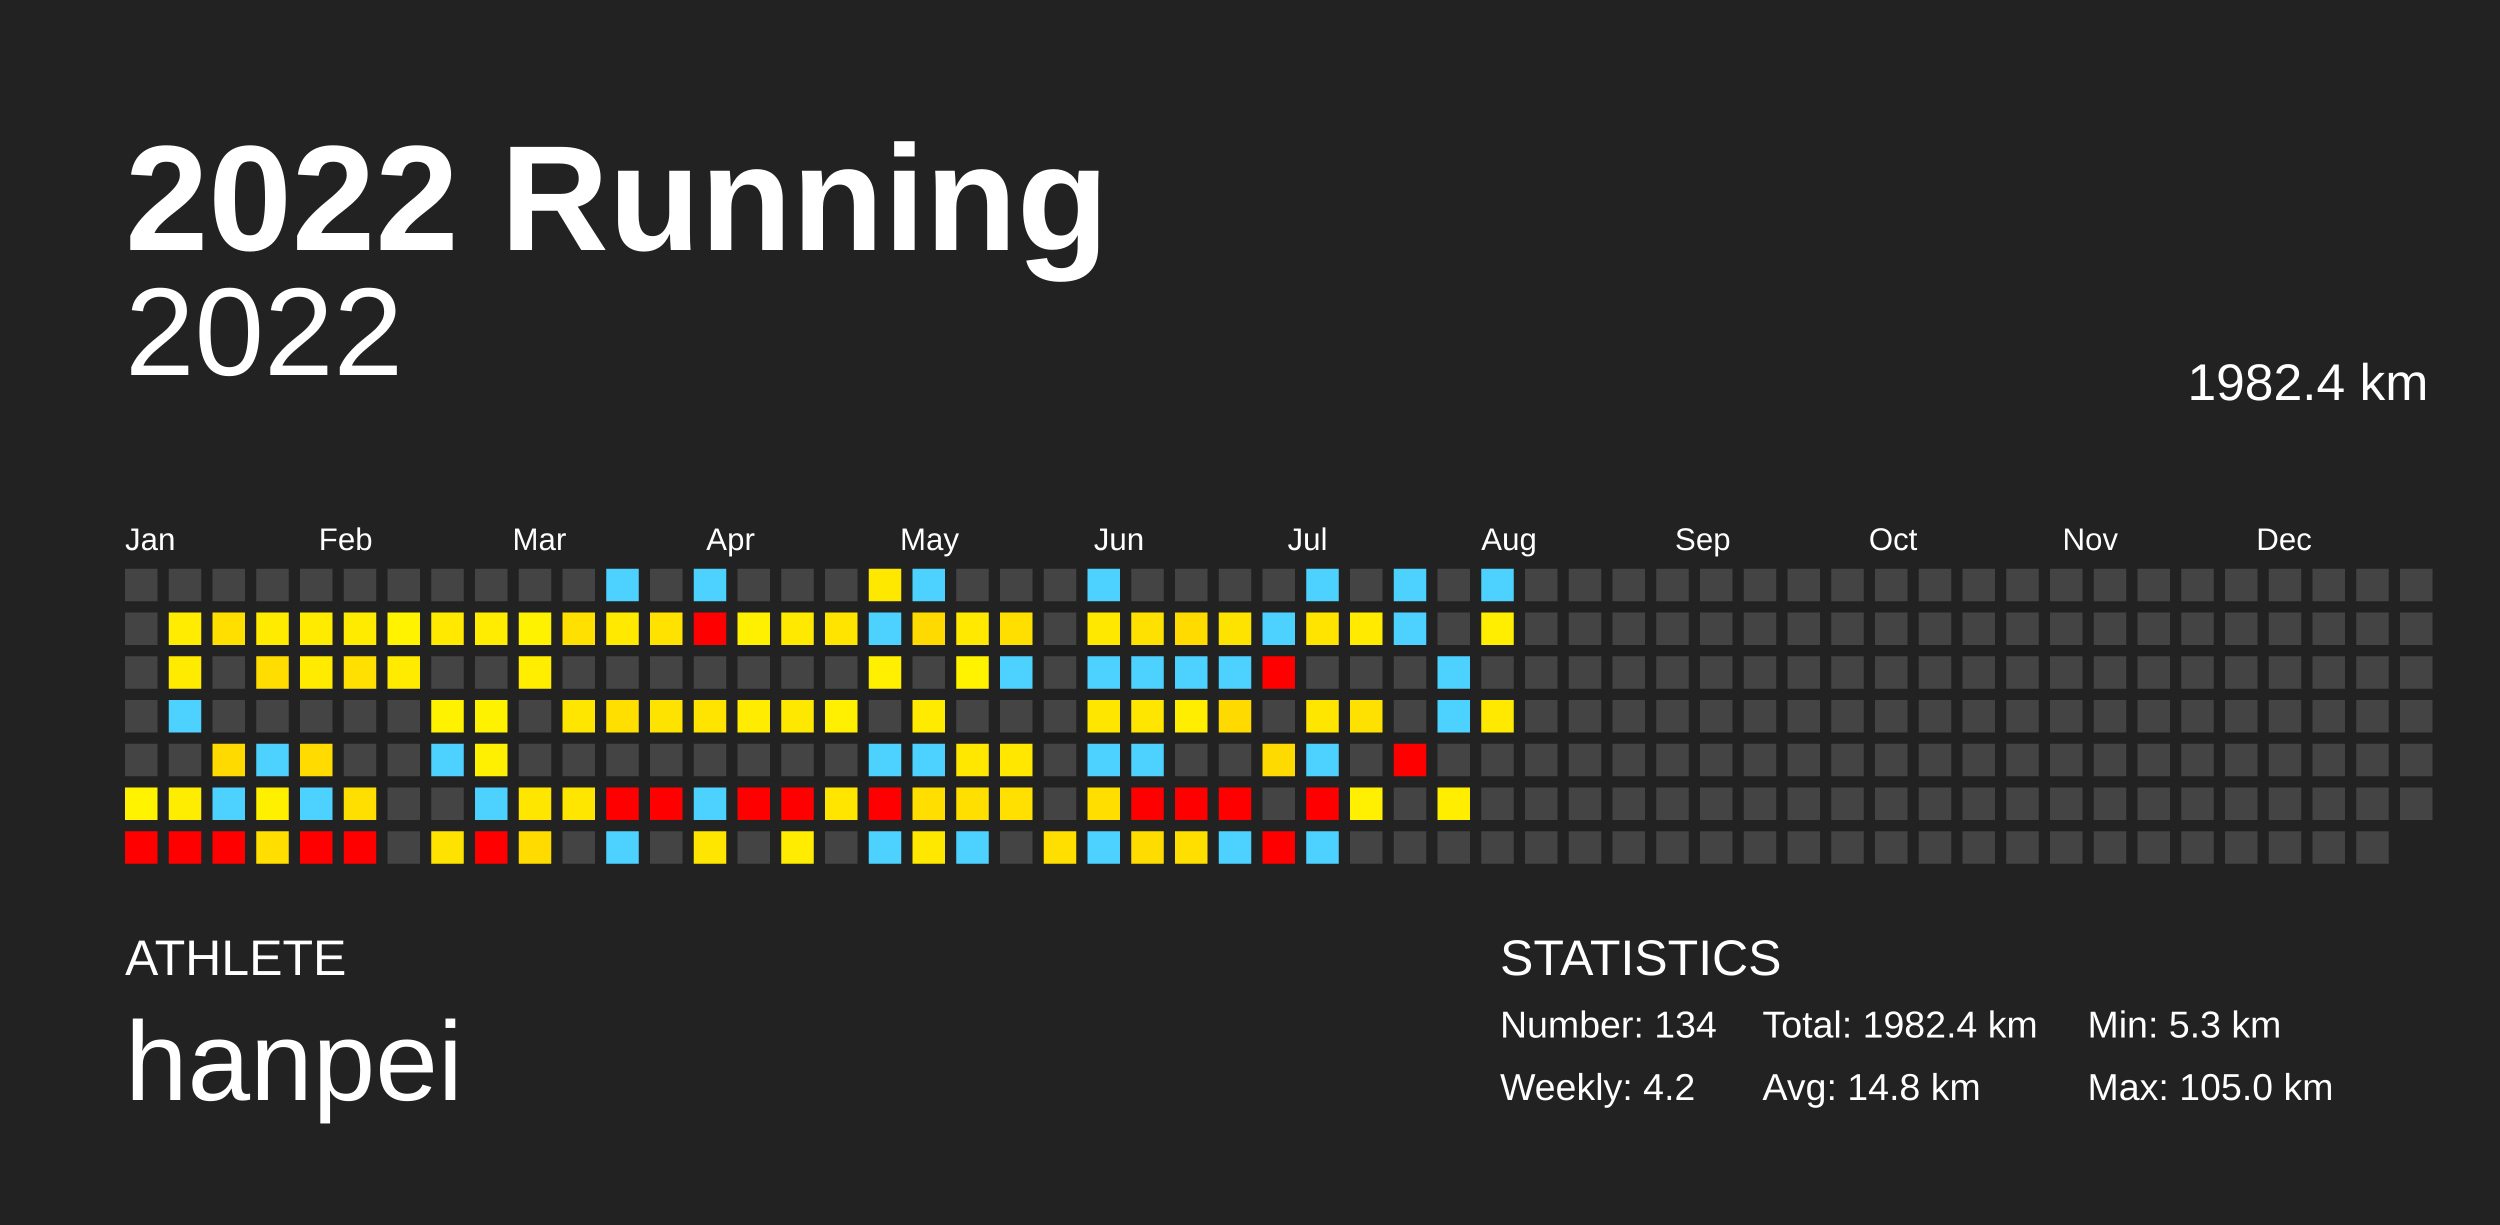
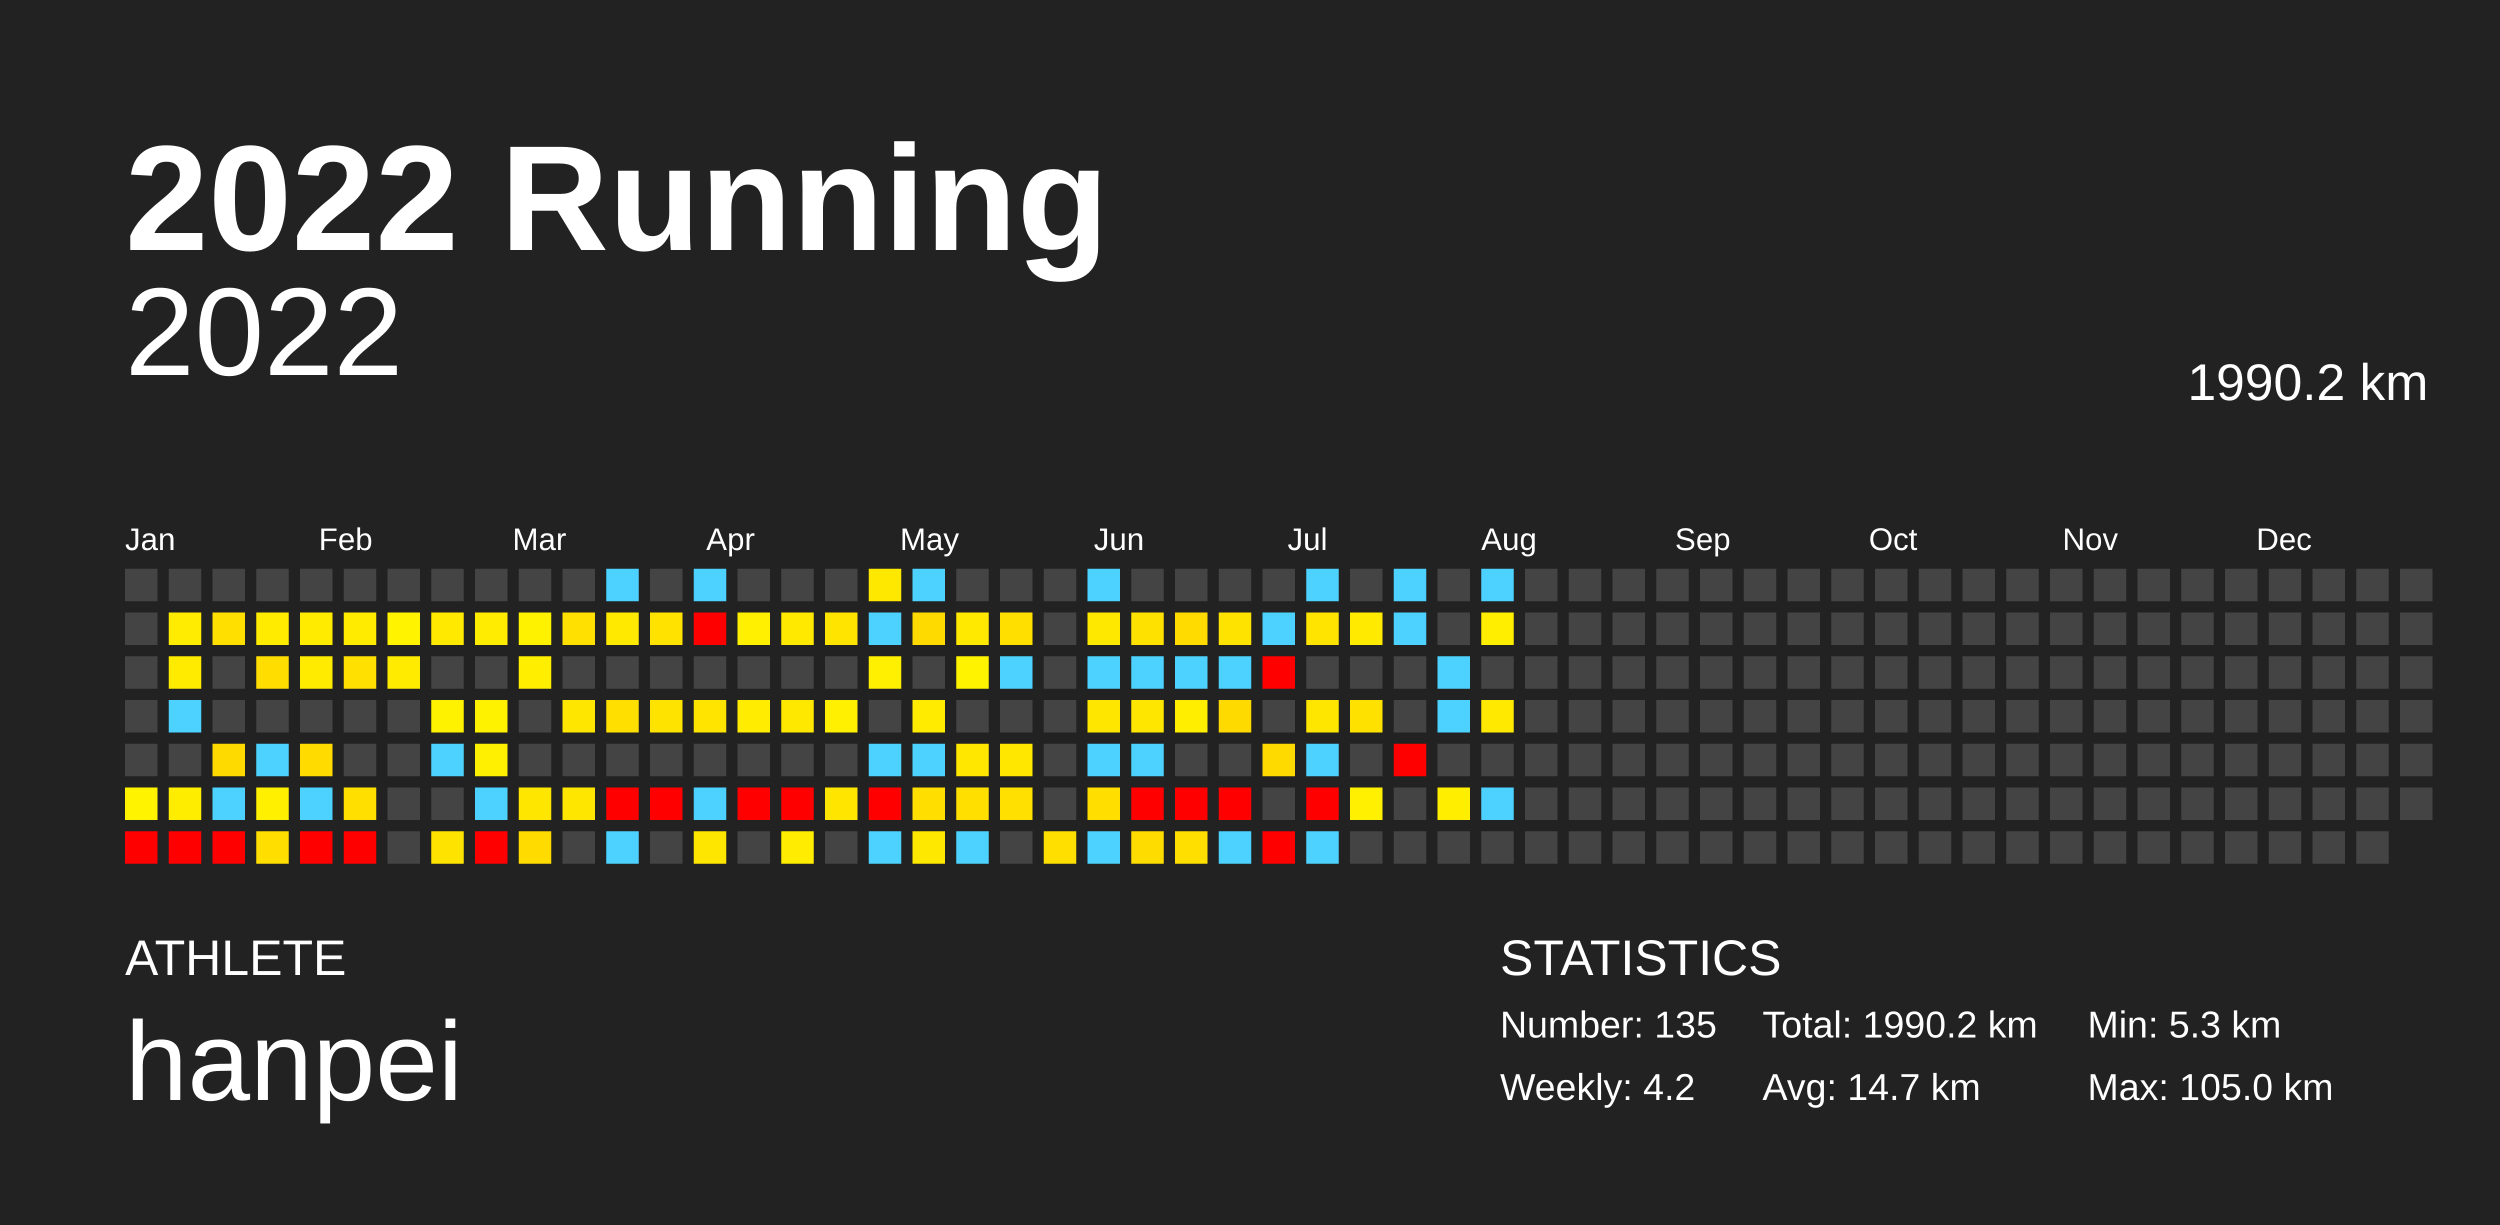
<svg xmlns="http://www.w3.org/2000/svg" baseProfile="full" height="98mm" version="1.1" viewBox="0,0,200,98" width="200mm">
  <defs />
  <rect fill="#222222" height="98" width="200" x="0" y="0" />
  <text fill="#FFFFFF" style="font-size:12px; font-family:Arial; font-weight:bold;" x="10" y="20">2022 Running</text>
  <text fill="#FFFFFF" style="font-size:4px; font-family:Arial" x="10" y="78">ATHLETE</text>
  <text fill="#FFFFFF" style="font-size:9px; font-family:Arial" x="10" y="88">hanpei</text>
  <text fill="#FFFFFF" style="font-size:4px; font-family:Arial" x="120" y="78">STATISTICS</text>
-   <text fill="#FFFFFF" style="font-size:3px; font-family:Arial" x="120" y="83">Number: 134</text>
+   <text fill="#FFFFFF" style="font-size:3px; font-family:Arial" x="120" y="83">Number: 135</text>
  <text fill="#FFFFFF" style="font-size:3px; font-family:Arial" x="120" y="88">Weekly: 4.2</text>
-   <text fill="#FFFFFF" style="font-size:3px; font-family:Arial" x="141" y="83">Total: 1982.4 km</text>
-   <text fill="#FFFFFF" style="font-size:3px; font-family:Arial" x="141" y="88">Avg: 14.8 km</text>
+   <text fill="#FFFFFF" style="font-size:3px; font-family:Arial" x="141" y="83">Total: 1990.2 km</text>
+   <text fill="#FFFFFF" style="font-size:3px; font-family:Arial" x="141" y="88">Avg: 14.7 km</text>
  <text fill="#FFFFFF" style="font-size:3px; font-family:Arial" x="167" y="83">Min: 5.3 km</text>
  <text fill="#FFFFFF" style="font-size:3px; font-family:Arial" x="167" y="88">Max: 105.0 km</text>
  <text alignment-baseline="hanging" fill="#FFFFFF" style="font-size:10.0px; font-family:Arial;" x="10" y="30">2022</text>
-   <text alignment-baseline="hanging" fill="#FFFFFF" style="font-size:4.125px; font-family:Arial;" x="175" y="32">1982.4 km</text>
+   <text alignment-baseline="hanging" fill="#FFFFFF" style="font-size:4.125px; font-family:Arial;" x="175" y="32">1990.2 km</text>
  <text fill="#FFFFFF" style="font-size:2.5px; font-family:Arial" x="10.0" y="44">Jan</text>
  <text fill="#FFFFFF" style="font-size:2.5px; font-family:Arial" x="25.5" y="44">Feb</text>
  <text fill="#FFFFFF" style="font-size:2.5px; font-family:Arial" x="41.0" y="44">Mar</text>
  <text fill="#FFFFFF" style="font-size:2.5px; font-family:Arial" x="56.5" y="44">Apr</text>
  <text fill="#FFFFFF" style="font-size:2.5px; font-family:Arial" x="72.0" y="44">May</text>
  <text fill="#FFFFFF" style="font-size:2.5px; font-family:Arial" x="87.5" y="44">Jun</text>
  <text fill="#FFFFFF" style="font-size:2.5px; font-family:Arial" x="103.0" y="44">Jul</text>
  <text fill="#FFFFFF" style="font-size:2.5px; font-family:Arial" x="118.5" y="44">Aug</text>
  <text fill="#FFFFFF" style="font-size:2.5px; font-family:Arial" x="134.0" y="44">Sep</text>
  <text fill="#FFFFFF" style="font-size:2.5px; font-family:Arial" x="149.5" y="44">Oct</text>
  <text fill="#FFFFFF" style="font-size:2.5px; font-family:Arial" x="165.0" y="44">Nov</text>
  <text fill="#FFFFFF" style="font-size:2.5px; font-family:Arial" x="180.5" y="44">Dec</text>
  <rect fill="#444444" height="2.6" width="2.6" x="10.0" y="45.5" />
  <rect fill="#444444" height="2.6" width="2.6" x="10.0" y="49.0" />
  <rect fill="#444444" height="2.6" width="2.6" x="10.0" y="52.5" />
  <rect fill="#444444" height="2.6" width="2.6" x="10.0" y="56.0" />
  <rect fill="#444444" height="2.6" width="2.6" x="10.0" y="59.5" />
  <rect fill="#fff300" height="2.6" width="2.6" x="10.0" y="63.0" />
  <rect fill="red" height="2.6" width="2.6" x="10.0" y="66.5" />
  <rect fill="#444444" height="2.6" width="2.6" x="13.5" y="45.5" />
  <rect fill="#ffec00" height="2.6" width="2.6" x="13.5" y="49.0" />
  <rect fill="#ffeb00" height="2.6" width="2.6" x="13.5" y="52.5" />
  <rect fill="#4dd2ff" height="2.6" width="2.6" x="13.5" y="56.0" />
  <rect fill="#444444" height="2.6" width="2.6" x="13.5" y="59.5" />
  <rect fill="#ffed00" height="2.6" width="2.6" x="13.5" y="63.0" />
  <rect fill="red" height="2.6" width="2.6" x="13.5" y="66.5" />
  <rect fill="#444444" height="2.6" width="2.6" x="17.0" y="45.5" />
  <rect fill="#ffdf00" height="2.6" width="2.6" x="17.0" y="49.0" />
  <rect fill="#444444" height="2.6" width="2.6" x="17.0" y="52.5" />
  <rect fill="#444444" height="2.6" width="2.6" x="17.0" y="56.0" />
  <rect fill="#ffda00" height="2.6" width="2.6" x="17.0" y="59.5" />
  <rect fill="#4dd2ff" height="2.6" width="2.6" x="17.0" y="63.0" />
  <rect fill="red" height="2.6" width="2.6" x="17.0" y="66.5" />
  <rect fill="#444444" height="2.6" width="2.6" x="20.5" y="45.5" />
  <rect fill="#ffeb00" height="2.6" width="2.6" x="20.5" y="49.0" />
  <rect fill="#ffdd00" height="2.6" width="2.6" x="20.5" y="52.5" />
  <rect fill="#444444" height="2.6" width="2.6" x="20.5" y="56.0" />
  <rect fill="#4dd2ff" height="2.6" width="2.6" x="20.5" y="59.5" />
  <rect fill="#fff000" height="2.6" width="2.6" x="20.5" y="63.0" />
  <rect fill="#ffde00" height="2.6" width="2.6" x="20.5" y="66.5" />
  <rect fill="#444444" height="2.6" width="2.6" x="24.0" y="45.5" />
  <rect fill="#ffeb00" height="2.6" width="2.6" x="24.0" y="49.0" />
  <rect fill="#ffeb00" height="2.6" width="2.6" x="24.0" y="52.5" />
  <rect fill="#444444" height="2.6" width="2.6" x="24.0" y="56.0" />
  <rect fill="#ffdb00" height="2.6" width="2.6" x="24.0" y="59.5" />
  <rect fill="#4dd2ff" height="2.6" width="2.6" x="24.0" y="63.0" />
  <rect fill="red" height="2.6" width="2.6" x="24.0" y="66.5" />
  <rect fill="#444444" height="2.6" width="2.6" x="27.5" y="45.5" />
  <rect fill="#ffeb00" height="2.6" width="2.6" x="27.5" y="49.0" />
  <rect fill="#ffe000" height="2.6" width="2.6" x="27.5" y="52.5" />
  <rect fill="#444444" height="2.6" width="2.6" x="27.5" y="56.0" />
  <rect fill="#444444" height="2.6" width="2.6" x="27.5" y="59.5" />
  <rect fill="#ffdf00" height="2.6" width="2.6" x="27.5" y="63.0" />
  <rect fill="red" height="2.6" width="2.6" x="27.5" y="66.5" />
  <rect fill="#444444" height="2.6" width="2.6" x="31.0" y="45.5" />
  <rect fill="#fff300" height="2.6" width="2.6" x="31.0" y="49.0" />
  <rect fill="#ffeb00" height="2.6" width="2.6" x="31.0" y="52.5" />
  <rect fill="#444444" height="2.6" width="2.6" x="31.0" y="56.0" />
  <rect fill="#444444" height="2.6" width="2.6" x="31.0" y="59.5" />
  <rect fill="#444444" height="2.6" width="2.6" x="31.0" y="63.0" />
  <rect fill="#444444" height="2.6" width="2.6" x="31.0" y="66.5" />
  <rect fill="#444444" height="2.6" width="2.6" x="34.5" y="45.5" />
  <rect fill="#ffe900" height="2.6" width="2.6" x="34.5" y="49.0" />
  <rect fill="#444444" height="2.6" width="2.6" x="34.5" y="52.5" />
  <rect fill="#fff200" height="2.6" width="2.6" x="34.5" y="56.0" />
  <rect fill="#4dd2ff" height="2.6" width="2.6" x="34.5" y="59.5" />
  <rect fill="#444444" height="2.6" width="2.6" x="34.5" y="63.0" />
  <rect fill="#ffe300" height="2.6" width="2.6" x="34.5" y="66.5" />
  <rect fill="#444444" height="2.6" width="2.6" x="38.0" y="45.5" />
  <rect fill="#ffec00" height="2.6" width="2.6" x="38.0" y="49.0" />
  <rect fill="#444444" height="2.6" width="2.6" x="38.0" y="52.5" />
  <rect fill="#fff200" height="2.6" width="2.6" x="38.0" y="56.0" />
  <rect fill="#ffef00" height="2.6" width="2.6" x="38.0" y="59.5" />
  <rect fill="#4dd2ff" height="2.6" width="2.6" x="38.0" y="63.0" />
  <rect fill="red" height="2.6" width="2.6" x="38.0" y="66.5" />
  <rect fill="#444444" height="2.6" width="2.6" x="41.5" y="45.5" />
  <rect fill="#fff200" height="2.6" width="2.6" x="41.5" y="49.0" />
  <rect fill="#ffee00" height="2.6" width="2.6" x="41.5" y="52.5" />
  <rect fill="#444444" height="2.6" width="2.6" x="41.5" y="56.0" />
  <rect fill="#444444" height="2.6" width="2.6" x="41.5" y="59.5" />
  <rect fill="#ffe600" height="2.6" width="2.6" x="41.5" y="63.0" />
  <rect fill="#ffdb00" height="2.6" width="2.6" x="41.5" y="66.5" />
  <rect fill="#444444" height="2.6" width="2.6" x="45.0" y="45.5" />
  <rect fill="#ffe000" height="2.6" width="2.6" x="45.0" y="49.0" />
  <rect fill="#444444" height="2.6" width="2.6" x="45.0" y="52.5" />
  <rect fill="#ffe600" height="2.6" width="2.6" x="45.0" y="56.0" />
  <rect fill="#444444" height="2.6" width="2.6" x="45.0" y="59.5" />
  <rect fill="#ffe600" height="2.6" width="2.6" x="45.0" y="63.0" />
  <rect fill="#444444" height="2.6" width="2.6" x="45.0" y="66.5" />
  <rect fill="#4dd2ff" height="2.6" width="2.6" x="48.5" y="45.5" />
  <rect fill="#ffe900" height="2.6" width="2.6" x="48.5" y="49.0" />
  <rect fill="#444444" height="2.6" width="2.6" x="48.5" y="52.5" />
  <rect fill="#ffdf00" height="2.6" width="2.6" x="48.5" y="56.0" />
  <rect fill="#444444" height="2.6" width="2.6" x="48.5" y="59.5" />
  <rect fill="red" height="2.6" width="2.6" x="48.5" y="63.0" />
  <rect fill="#4dd2ff" height="2.6" width="2.6" x="48.5" y="66.5" />
  <rect fill="#444444" height="2.6" width="2.6" x="52.0" y="45.5" />
  <rect fill="#ffe200" height="2.6" width="2.6" x="52.0" y="49.0" />
  <rect fill="#444444" height="2.6" width="2.6" x="52.0" y="52.5" />
  <rect fill="#ffe300" height="2.6" width="2.6" x="52.0" y="56.0" />
  <rect fill="#444444" height="2.6" width="2.6" x="52.0" y="59.5" />
  <rect fill="red" height="2.6" width="2.6" x="52.0" y="63.0" />
  <rect fill="#444444" height="2.6" width="2.6" x="52.0" y="66.5" />
  <rect fill="#4dd2ff" height="2.6" width="2.6" x="55.5" y="45.5" />
  <rect fill="red" height="2.6" width="2.6" x="55.5" y="49.0" />
  <rect fill="#444444" height="2.6" width="2.6" x="55.5" y="52.5" />
  <rect fill="#ffe400" height="2.6" width="2.6" x="55.5" y="56.0" />
  <rect fill="#444444" height="2.6" width="2.6" x="55.5" y="59.5" />
  <rect fill="#4dd2ff" height="2.6" width="2.6" x="55.5" y="63.0" />
  <rect fill="#ffe600" height="2.6" width="2.6" x="55.5" y="66.5" />
  <rect fill="#444444" height="2.6" width="2.6" x="59.0" y="45.5" />
  <rect fill="#ffef00" height="2.6" width="2.6" x="59.0" y="49.0" />
  <rect fill="#444444" height="2.6" width="2.6" x="59.0" y="52.5" />
  <rect fill="#ffec00" height="2.6" width="2.6" x="59.0" y="56.0" />
  <rect fill="#444444" height="2.6" width="2.6" x="59.0" y="59.5" />
  <rect fill="red" height="2.6" width="2.6" x="59.0" y="63.0" />
  <rect fill="#444444" height="2.6" width="2.6" x="59.0" y="66.5" />
  <rect fill="#444444" height="2.6" width="2.6" x="62.5" y="45.5" />
  <rect fill="#ffe900" height="2.6" width="2.6" x="62.5" y="49.0" />
  <rect fill="#444444" height="2.6" width="2.6" x="62.5" y="52.5" />
  <rect fill="#ffe800" height="2.6" width="2.6" x="62.5" y="56.0" />
  <rect fill="#444444" height="2.6" width="2.6" x="62.5" y="59.5" />
  <rect fill="red" height="2.6" width="2.6" x="62.5" y="63.0" />
  <rect fill="#ffec00" height="2.6" width="2.6" x="62.5" y="66.5" />
  <rect fill="#444444" height="2.6" width="2.6" x="66.0" y="45.5" />
  <rect fill="#ffe400" height="2.6" width="2.6" x="66.0" y="49.0" />
  <rect fill="#444444" height="2.6" width="2.6" x="66.0" y="52.5" />
  <rect fill="#ffef00" height="2.6" width="2.6" x="66.0" y="56.0" />
  <rect fill="#444444" height="2.6" width="2.6" x="66.0" y="59.5" />
  <rect fill="#ffe500" height="2.6" width="2.6" x="66.0" y="63.0" />
  <rect fill="#444444" height="2.6" width="2.6" x="66.0" y="66.5" />
  <rect fill="#ffe800" height="2.6" width="2.6" x="69.5" y="45.5" />
  <rect fill="#4dd2ff" height="2.6" width="2.6" x="69.5" y="49.0" />
  <rect fill="#ffef00" height="2.6" width="2.6" x="69.5" y="52.5" />
  <rect fill="#444444" height="2.6" width="2.6" x="69.5" y="56.0" />
  <rect fill="#4dd2ff" height="2.6" width="2.6" x="69.5" y="59.5" />
  <rect fill="red" height="2.6" width="2.6" x="69.5" y="63.0" />
  <rect fill="#4dd2ff" height="2.6" width="2.6" x="69.5" y="66.5" />
  <rect fill="#4dd2ff" height="2.6" width="2.6" x="73.0" y="45.5" />
  <rect fill="#ffda00" height="2.6" width="2.6" x="73.0" y="49.0" />
  <rect fill="#444444" height="2.6" width="2.6" x="73.0" y="52.5" />
  <rect fill="#ffeb00" height="2.6" width="2.6" x="73.0" y="56.0" />
  <rect fill="#4dd2ff" height="2.6" width="2.6" x="73.0" y="59.5" />
  <rect fill="#ffde00" height="2.6" width="2.6" x="73.0" y="63.0" />
  <rect fill="#ffe800" height="2.6" width="2.6" x="73.0" y="66.5" />
  <rect fill="#444444" height="2.6" width="2.6" x="76.5" y="45.5" />
  <rect fill="#ffe900" height="2.6" width="2.6" x="76.5" y="49.0" />
  <rect fill="#fff300" height="2.6" width="2.6" x="76.5" y="52.5" />
  <rect fill="#444444" height="2.6" width="2.6" x="76.5" y="56.0" />
  <rect fill="#ffe700" height="2.6" width="2.6" x="76.5" y="59.5" />
  <rect fill="#ffdf00" height="2.6" width="2.6" x="76.5" y="63.0" />
  <rect fill="#4dd2ff" height="2.6" width="2.6" x="76.5" y="66.5" />
  <rect fill="#444444" height="2.6" width="2.6" x="80.0" y="45.5" />
  <rect fill="#ffdf00" height="2.6" width="2.6" x="80.0" y="49.0" />
  <rect fill="#4dd2ff" height="2.6" width="2.6" x="80.0" y="52.5" />
  <rect fill="#444444" height="2.6" width="2.6" x="80.0" y="56.0" />
  <rect fill="#ffe700" height="2.6" width="2.6" x="80.0" y="59.5" />
  <rect fill="#ffe000" height="2.6" width="2.6" x="80.0" y="63.0" />
  <rect fill="#444444" height="2.6" width="2.6" x="80.0" y="66.5" />
  <rect fill="#444444" height="2.6" width="2.6" x="83.5" y="45.5" />
  <rect fill="#444444" height="2.6" width="2.6" x="83.5" y="49.0" />
  <rect fill="#444444" height="2.6" width="2.6" x="83.5" y="52.5" />
  <rect fill="#444444" height="2.6" width="2.6" x="83.5" y="56.0" />
  <rect fill="#444444" height="2.6" width="2.6" x="83.5" y="59.5" />
  <rect fill="#444444" height="2.6" width="2.6" x="83.5" y="63.0" />
  <rect fill="#ffdf00" height="2.6" width="2.6" x="83.5" y="66.5" />
  <rect fill="#4dd2ff" height="2.6" width="2.6" x="87.0" y="45.5" />
  <rect fill="#ffe800" height="2.6" width="2.6" x="87.0" y="49.0" />
  <rect fill="#4dd2ff" height="2.6" width="2.6" x="87.0" y="52.5" />
  <rect fill="#ffe600" height="2.6" width="2.6" x="87.0" y="56.0" />
  <rect fill="#4dd2ff" height="2.6" width="2.6" x="87.0" y="59.5" />
  <rect fill="#ffde00" height="2.6" width="2.6" x="87.0" y="63.0" />
  <rect fill="#4dd2ff" height="2.6" width="2.6" x="87.0" y="66.5" />
  <rect fill="#444444" height="2.6" width="2.6" x="90.5" y="45.5" />
  <rect fill="#ffe100" height="2.6" width="2.6" x="90.5" y="49.0" />
  <rect fill="#4dd2ff" height="2.6" width="2.6" x="90.5" y="52.5" />
  <rect fill="#ffe600" height="2.6" width="2.6" x="90.5" y="56.0" />
  <rect fill="#4dd2ff" height="2.6" width="2.6" x="90.5" y="59.5" />
  <rect fill="red" height="2.6" width="2.6" x="90.5" y="63.0" />
  <rect fill="#ffdc00" height="2.6" width="2.6" x="90.5" y="66.5" />
  <rect fill="#444444" height="2.6" width="2.6" x="94.0" y="45.5" />
  <rect fill="#ffdb00" height="2.6" width="2.6" x="94.0" y="49.0" />
  <rect fill="#4dd2ff" height="2.6" width="2.6" x="94.0" y="52.5" />
  <rect fill="#ffee00" height="2.6" width="2.6" x="94.0" y="56.0" />
  <rect fill="#444444" height="2.6" width="2.6" x="94.0" y="59.5" />
  <rect fill="red" height="2.6" width="2.6" x="94.0" y="63.0" />
  <rect fill="#ffdf00" height="2.6" width="2.6" x="94.0" y="66.5" />
  <rect fill="#444444" height="2.6" width="2.6" x="97.5" y="45.5" />
  <rect fill="#ffe300" height="2.6" width="2.6" x="97.5" y="49.0" />
  <rect fill="#4dd2ff" height="2.6" width="2.6" x="97.5" y="52.5" />
  <rect fill="#ffda00" height="2.6" width="2.6" x="97.5" y="56.0" />
  <rect fill="#444444" height="2.6" width="2.6" x="97.5" y="59.5" />
  <rect fill="red" height="2.6" width="2.6" x="97.5" y="63.0" />
  <rect fill="#4dd2ff" height="2.6" width="2.6" x="97.5" y="66.5" />
  <rect fill="#444444" height="2.6" width="2.6" x="101.0" y="45.5" />
  <rect fill="#4dd2ff" height="2.6" width="2.6" x="101.0" y="49.0" />
  <rect fill="red" height="2.6" width="2.6" x="101.0" y="52.5" />
  <rect fill="#444444" height="2.6" width="2.6" x="101.0" y="56.0" />
  <rect fill="#ffda00" height="2.6" width="2.6" x="101.0" y="59.5" />
  <rect fill="#444444" height="2.6" width="2.6" x="101.0" y="63.0" />
  <rect fill="red" height="2.6" width="2.6" x="101.0" y="66.5" />
  <rect fill="#4dd2ff" height="2.6" width="2.6" x="104.5" y="45.5" />
  <rect fill="#ffe400" height="2.6" width="2.6" x="104.5" y="49.0" />
  <rect fill="#444444" height="2.6" width="2.6" x="104.5" y="52.5" />
  <rect fill="#ffe600" height="2.6" width="2.6" x="104.5" y="56.0" />
  <rect fill="#4dd2ff" height="2.6" width="2.6" x="104.5" y="59.5" />
  <rect fill="red" height="2.6" width="2.6" x="104.5" y="63.0" />
  <rect fill="#4dd2ff" height="2.6" width="2.6" x="104.5" y="66.5" />
  <rect fill="#444444" height="2.6" width="2.6" x="108.0" y="45.5" />
  <rect fill="#ffea00" height="2.6" width="2.6" x="108.0" y="49.0" />
  <rect fill="#444444" height="2.6" width="2.6" x="108.0" y="52.5" />
  <rect fill="#ffe100" height="2.6" width="2.6" x="108.0" y="56.0" />
  <rect fill="#444444" height="2.6" width="2.6" x="108.0" y="59.5" />
  <rect fill="#ffef00" height="2.6" width="2.6" x="108.0" y="63.0" />
  <rect fill="#444444" height="2.6" width="2.6" x="108.0" y="66.5" />
  <rect fill="#4dd2ff" height="2.6" width="2.6" x="111.5" y="45.5" />
  <rect fill="#4dd2ff" height="2.6" width="2.6" x="111.5" y="49.0" />
  <rect fill="#444444" height="2.6" width="2.6" x="111.5" y="52.5" />
  <rect fill="#444444" height="2.6" width="2.6" x="111.5" y="56.0" />
  <rect fill="red" height="2.6" width="2.6" x="111.5" y="59.5" />
  <rect fill="#444444" height="2.6" width="2.6" x="111.5" y="63.0" />
  <rect fill="#444444" height="2.6" width="2.6" x="111.5" y="66.5" />
  <rect fill="#444444" height="2.6" width="2.6" x="115.0" y="45.5" />
  <rect fill="#444444" height="2.6" width="2.6" x="115.0" y="49.0" />
  <rect fill="#4dd2ff" height="2.6" width="2.6" x="115.0" y="52.5" />
  <rect fill="#4dd2ff" height="2.6" width="2.6" x="115.0" y="56.0" />
  <rect fill="#444444" height="2.6" width="2.6" x="115.0" y="59.5" />
  <rect fill="#ffee00" height="2.6" width="2.6" x="115.0" y="63.0" />
  <rect fill="#444444" height="2.6" width="2.6" x="115.0" y="66.5" />
  <rect fill="#4dd2ff" height="2.6" width="2.6" x="118.5" y="45.5" />
  <rect fill="#ffee00" height="2.6" width="2.6" x="118.5" y="49.0" />
  <rect fill="#444444" height="2.6" width="2.6" x="118.5" y="52.5" />
  <rect fill="#ffe900" height="2.6" width="2.6" x="118.5" y="56.0" />
  <rect fill="#444444" height="2.6" width="2.6" x="118.5" y="59.5" />
-   <rect fill="#444444" height="2.6" width="2.6" x="118.5" y="63.0" />
+   <rect fill="#4dd2ff" height="2.6" width="2.6" x="118.5" y="63.0" />
  <rect fill="#444444" height="2.6" width="2.6" x="118.5" y="66.5" />
  <rect fill="#444444" height="2.6" width="2.6" x="122.0" y="45.5" />
  <rect fill="#444444" height="2.6" width="2.6" x="122.0" y="49.0" />
  <rect fill="#444444" height="2.6" width="2.6" x="122.0" y="52.5" />
  <rect fill="#444444" height="2.6" width="2.6" x="122.0" y="56.0" />
  <rect fill="#444444" height="2.6" width="2.6" x="122.0" y="59.5" />
  <rect fill="#444444" height="2.6" width="2.6" x="122.0" y="63.0" />
  <rect fill="#444444" height="2.6" width="2.6" x="122.0" y="66.5" />
  <rect fill="#444444" height="2.6" width="2.6" x="125.5" y="45.5" />
  <rect fill="#444444" height="2.6" width="2.6" x="125.5" y="49.0" />
  <rect fill="#444444" height="2.6" width="2.6" x="125.5" y="52.5" />
  <rect fill="#444444" height="2.6" width="2.6" x="125.5" y="56.0" />
  <rect fill="#444444" height="2.6" width="2.6" x="125.5" y="59.5" />
  <rect fill="#444444" height="2.6" width="2.6" x="125.5" y="63.0" />
  <rect fill="#444444" height="2.6" width="2.6" x="125.5" y="66.5" />
  <rect fill="#444444" height="2.6" width="2.6" x="129.0" y="45.5" />
  <rect fill="#444444" height="2.6" width="2.6" x="129.0" y="49.0" />
  <rect fill="#444444" height="2.6" width="2.6" x="129.0" y="52.5" />
  <rect fill="#444444" height="2.6" width="2.6" x="129.0" y="56.0" />
  <rect fill="#444444" height="2.6" width="2.6" x="129.0" y="59.5" />
  <rect fill="#444444" height="2.6" width="2.6" x="129.0" y="63.0" />
  <rect fill="#444444" height="2.6" width="2.6" x="129.0" y="66.5" />
  <rect fill="#444444" height="2.6" width="2.6" x="132.5" y="45.5" />
  <rect fill="#444444" height="2.6" width="2.6" x="132.5" y="49.0" />
  <rect fill="#444444" height="2.6" width="2.6" x="132.5" y="52.5" />
  <rect fill="#444444" height="2.6" width="2.6" x="132.5" y="56.0" />
  <rect fill="#444444" height="2.6" width="2.6" x="132.5" y="59.5" />
  <rect fill="#444444" height="2.6" width="2.6" x="132.5" y="63.0" />
  <rect fill="#444444" height="2.6" width="2.6" x="132.5" y="66.5" />
  <rect fill="#444444" height="2.6" width="2.6" x="136.0" y="45.5" />
  <rect fill="#444444" height="2.6" width="2.6" x="136.0" y="49.0" />
  <rect fill="#444444" height="2.6" width="2.6" x="136.0" y="52.5" />
  <rect fill="#444444" height="2.6" width="2.6" x="136.0" y="56.0" />
  <rect fill="#444444" height="2.6" width="2.6" x="136.0" y="59.5" />
  <rect fill="#444444" height="2.6" width="2.6" x="136.0" y="63.0" />
  <rect fill="#444444" height="2.6" width="2.6" x="136.0" y="66.5" />
  <rect fill="#444444" height="2.6" width="2.6" x="139.5" y="45.5" />
  <rect fill="#444444" height="2.6" width="2.6" x="139.5" y="49.0" />
  <rect fill="#444444" height="2.6" width="2.6" x="139.5" y="52.5" />
  <rect fill="#444444" height="2.6" width="2.6" x="139.5" y="56.0" />
  <rect fill="#444444" height="2.6" width="2.6" x="139.5" y="59.5" />
  <rect fill="#444444" height="2.6" width="2.6" x="139.5" y="63.0" />
  <rect fill="#444444" height="2.6" width="2.6" x="139.5" y="66.5" />
  <rect fill="#444444" height="2.6" width="2.6" x="143.0" y="45.5" />
  <rect fill="#444444" height="2.6" width="2.6" x="143.0" y="49.0" />
  <rect fill="#444444" height="2.6" width="2.6" x="143.0" y="52.5" />
  <rect fill="#444444" height="2.6" width="2.6" x="143.0" y="56.0" />
  <rect fill="#444444" height="2.6" width="2.6" x="143.0" y="59.5" />
  <rect fill="#444444" height="2.6" width="2.6" x="143.0" y="63.0" />
  <rect fill="#444444" height="2.6" width="2.6" x="143.0" y="66.5" />
  <rect fill="#444444" height="2.6" width="2.6" x="146.5" y="45.5" />
  <rect fill="#444444" height="2.6" width="2.6" x="146.5" y="49.0" />
  <rect fill="#444444" height="2.6" width="2.6" x="146.5" y="52.5" />
  <rect fill="#444444" height="2.6" width="2.6" x="146.5" y="56.0" />
  <rect fill="#444444" height="2.6" width="2.6" x="146.5" y="59.5" />
  <rect fill="#444444" height="2.6" width="2.6" x="146.5" y="63.0" />
  <rect fill="#444444" height="2.6" width="2.6" x="146.5" y="66.5" />
  <rect fill="#444444" height="2.6" width="2.6" x="150.0" y="45.5" />
  <rect fill="#444444" height="2.6" width="2.6" x="150.0" y="49.0" />
  <rect fill="#444444" height="2.6" width="2.6" x="150.0" y="52.5" />
  <rect fill="#444444" height="2.6" width="2.6" x="150.0" y="56.0" />
  <rect fill="#444444" height="2.6" width="2.6" x="150.0" y="59.5" />
  <rect fill="#444444" height="2.6" width="2.6" x="150.0" y="63.0" />
  <rect fill="#444444" height="2.6" width="2.6" x="150.0" y="66.5" />
  <rect fill="#444444" height="2.6" width="2.6" x="153.5" y="45.5" />
  <rect fill="#444444" height="2.6" width="2.6" x="153.5" y="49.0" />
  <rect fill="#444444" height="2.6" width="2.6" x="153.5" y="52.5" />
  <rect fill="#444444" height="2.6" width="2.6" x="153.5" y="56.0" />
  <rect fill="#444444" height="2.6" width="2.6" x="153.5" y="59.5" />
  <rect fill="#444444" height="2.6" width="2.6" x="153.5" y="63.0" />
  <rect fill="#444444" height="2.6" width="2.6" x="153.5" y="66.5" />
  <rect fill="#444444" height="2.6" width="2.6" x="157.0" y="45.5" />
  <rect fill="#444444" height="2.6" width="2.6" x="157.0" y="49.0" />
  <rect fill="#444444" height="2.6" width="2.6" x="157.0" y="52.5" />
  <rect fill="#444444" height="2.6" width="2.6" x="157.0" y="56.0" />
  <rect fill="#444444" height="2.6" width="2.6" x="157.0" y="59.5" />
  <rect fill="#444444" height="2.6" width="2.6" x="157.0" y="63.0" />
  <rect fill="#444444" height="2.6" width="2.6" x="157.0" y="66.5" />
  <rect fill="#444444" height="2.6" width="2.6" x="160.5" y="45.5" />
  <rect fill="#444444" height="2.6" width="2.6" x="160.5" y="49.0" />
  <rect fill="#444444" height="2.6" width="2.6" x="160.5" y="52.5" />
  <rect fill="#444444" height="2.6" width="2.6" x="160.5" y="56.0" />
  <rect fill="#444444" height="2.6" width="2.6" x="160.5" y="59.5" />
  <rect fill="#444444" height="2.6" width="2.6" x="160.5" y="63.0" />
  <rect fill="#444444" height="2.6" width="2.6" x="160.5" y="66.5" />
  <rect fill="#444444" height="2.6" width="2.6" x="164.0" y="45.5" />
  <rect fill="#444444" height="2.6" width="2.6" x="164.0" y="49.0" />
  <rect fill="#444444" height="2.6" width="2.6" x="164.0" y="52.5" />
  <rect fill="#444444" height="2.6" width="2.6" x="164.0" y="56.0" />
  <rect fill="#444444" height="2.6" width="2.6" x="164.0" y="59.5" />
  <rect fill="#444444" height="2.6" width="2.6" x="164.0" y="63.0" />
  <rect fill="#444444" height="2.6" width="2.6" x="164.0" y="66.5" />
  <rect fill="#444444" height="2.6" width="2.6" x="167.5" y="45.5" />
  <rect fill="#444444" height="2.6" width="2.6" x="167.5" y="49.0" />
  <rect fill="#444444" height="2.6" width="2.6" x="167.5" y="52.5" />
  <rect fill="#444444" height="2.6" width="2.6" x="167.5" y="56.0" />
  <rect fill="#444444" height="2.6" width="2.6" x="167.5" y="59.5" />
  <rect fill="#444444" height="2.6" width="2.6" x="167.5" y="63.0" />
  <rect fill="#444444" height="2.6" width="2.6" x="167.5" y="66.5" />
  <rect fill="#444444" height="2.6" width="2.6" x="171.0" y="45.5" />
  <rect fill="#444444" height="2.6" width="2.6" x="171.0" y="49.0" />
  <rect fill="#444444" height="2.6" width="2.6" x="171.0" y="52.5" />
  <rect fill="#444444" height="2.6" width="2.6" x="171.0" y="56.0" />
  <rect fill="#444444" height="2.6" width="2.6" x="171.0" y="59.5" />
  <rect fill="#444444" height="2.6" width="2.6" x="171.0" y="63.0" />
  <rect fill="#444444" height="2.6" width="2.6" x="171.0" y="66.5" />
  <rect fill="#444444" height="2.6" width="2.6" x="174.5" y="45.5" />
  <rect fill="#444444" height="2.6" width="2.6" x="174.5" y="49.0" />
  <rect fill="#444444" height="2.6" width="2.6" x="174.5" y="52.5" />
  <rect fill="#444444" height="2.6" width="2.6" x="174.5" y="56.0" />
  <rect fill="#444444" height="2.6" width="2.6" x="174.5" y="59.5" />
  <rect fill="#444444" height="2.6" width="2.6" x="174.5" y="63.0" />
  <rect fill="#444444" height="2.6" width="2.6" x="174.5" y="66.5" />
  <rect fill="#444444" height="2.6" width="2.6" x="178.0" y="45.5" />
  <rect fill="#444444" height="2.6" width="2.6" x="178.0" y="49.0" />
  <rect fill="#444444" height="2.6" width="2.6" x="178.0" y="52.5" />
  <rect fill="#444444" height="2.6" width="2.6" x="178.0" y="56.0" />
  <rect fill="#444444" height="2.6" width="2.6" x="178.0" y="59.5" />
  <rect fill="#444444" height="2.6" width="2.6" x="178.0" y="63.0" />
  <rect fill="#444444" height="2.6" width="2.6" x="178.0" y="66.5" />
  <rect fill="#444444" height="2.6" width="2.6" x="181.5" y="45.5" />
  <rect fill="#444444" height="2.6" width="2.6" x="181.5" y="49.0" />
  <rect fill="#444444" height="2.6" width="2.6" x="181.5" y="52.5" />
  <rect fill="#444444" height="2.6" width="2.6" x="181.5" y="56.0" />
  <rect fill="#444444" height="2.6" width="2.6" x="181.5" y="59.5" />
  <rect fill="#444444" height="2.6" width="2.6" x="181.5" y="63.0" />
  <rect fill="#444444" height="2.6" width="2.6" x="181.5" y="66.5" />
  <rect fill="#444444" height="2.6" width="2.6" x="185.0" y="45.5" />
  <rect fill="#444444" height="2.6" width="2.6" x="185.0" y="49.0" />
  <rect fill="#444444" height="2.6" width="2.6" x="185.0" y="52.5" />
  <rect fill="#444444" height="2.6" width="2.6" x="185.0" y="56.0" />
  <rect fill="#444444" height="2.6" width="2.6" x="185.0" y="59.5" />
  <rect fill="#444444" height="2.6" width="2.6" x="185.0" y="63.0" />
  <rect fill="#444444" height="2.6" width="2.6" x="185.0" y="66.5" />
  <rect fill="#444444" height="2.6" width="2.6" x="188.5" y="45.5" />
  <rect fill="#444444" height="2.6" width="2.6" x="188.5" y="49.0" />
  <rect fill="#444444" height="2.6" width="2.6" x="188.5" y="52.5" />
  <rect fill="#444444" height="2.6" width="2.6" x="188.5" y="56.0" />
  <rect fill="#444444" height="2.6" width="2.6" x="188.5" y="59.5" />
  <rect fill="#444444" height="2.6" width="2.6" x="188.5" y="63.0" />
  <rect fill="#444444" height="2.6" width="2.6" x="188.5" y="66.5" />
  <rect fill="#444444" height="2.6" width="2.6" x="192.0" y="45.5" />
  <rect fill="#444444" height="2.6" width="2.6" x="192.0" y="49.0" />
  <rect fill="#444444" height="2.6" width="2.6" x="192.0" y="52.5" />
  <rect fill="#444444" height="2.6" width="2.6" x="192.0" y="56.0" />
  <rect fill="#444444" height="2.6" width="2.6" x="192.0" y="59.5" />
  <rect fill="#444444" height="2.6" width="2.6" x="192.0" y="63.0" />
</svg>
